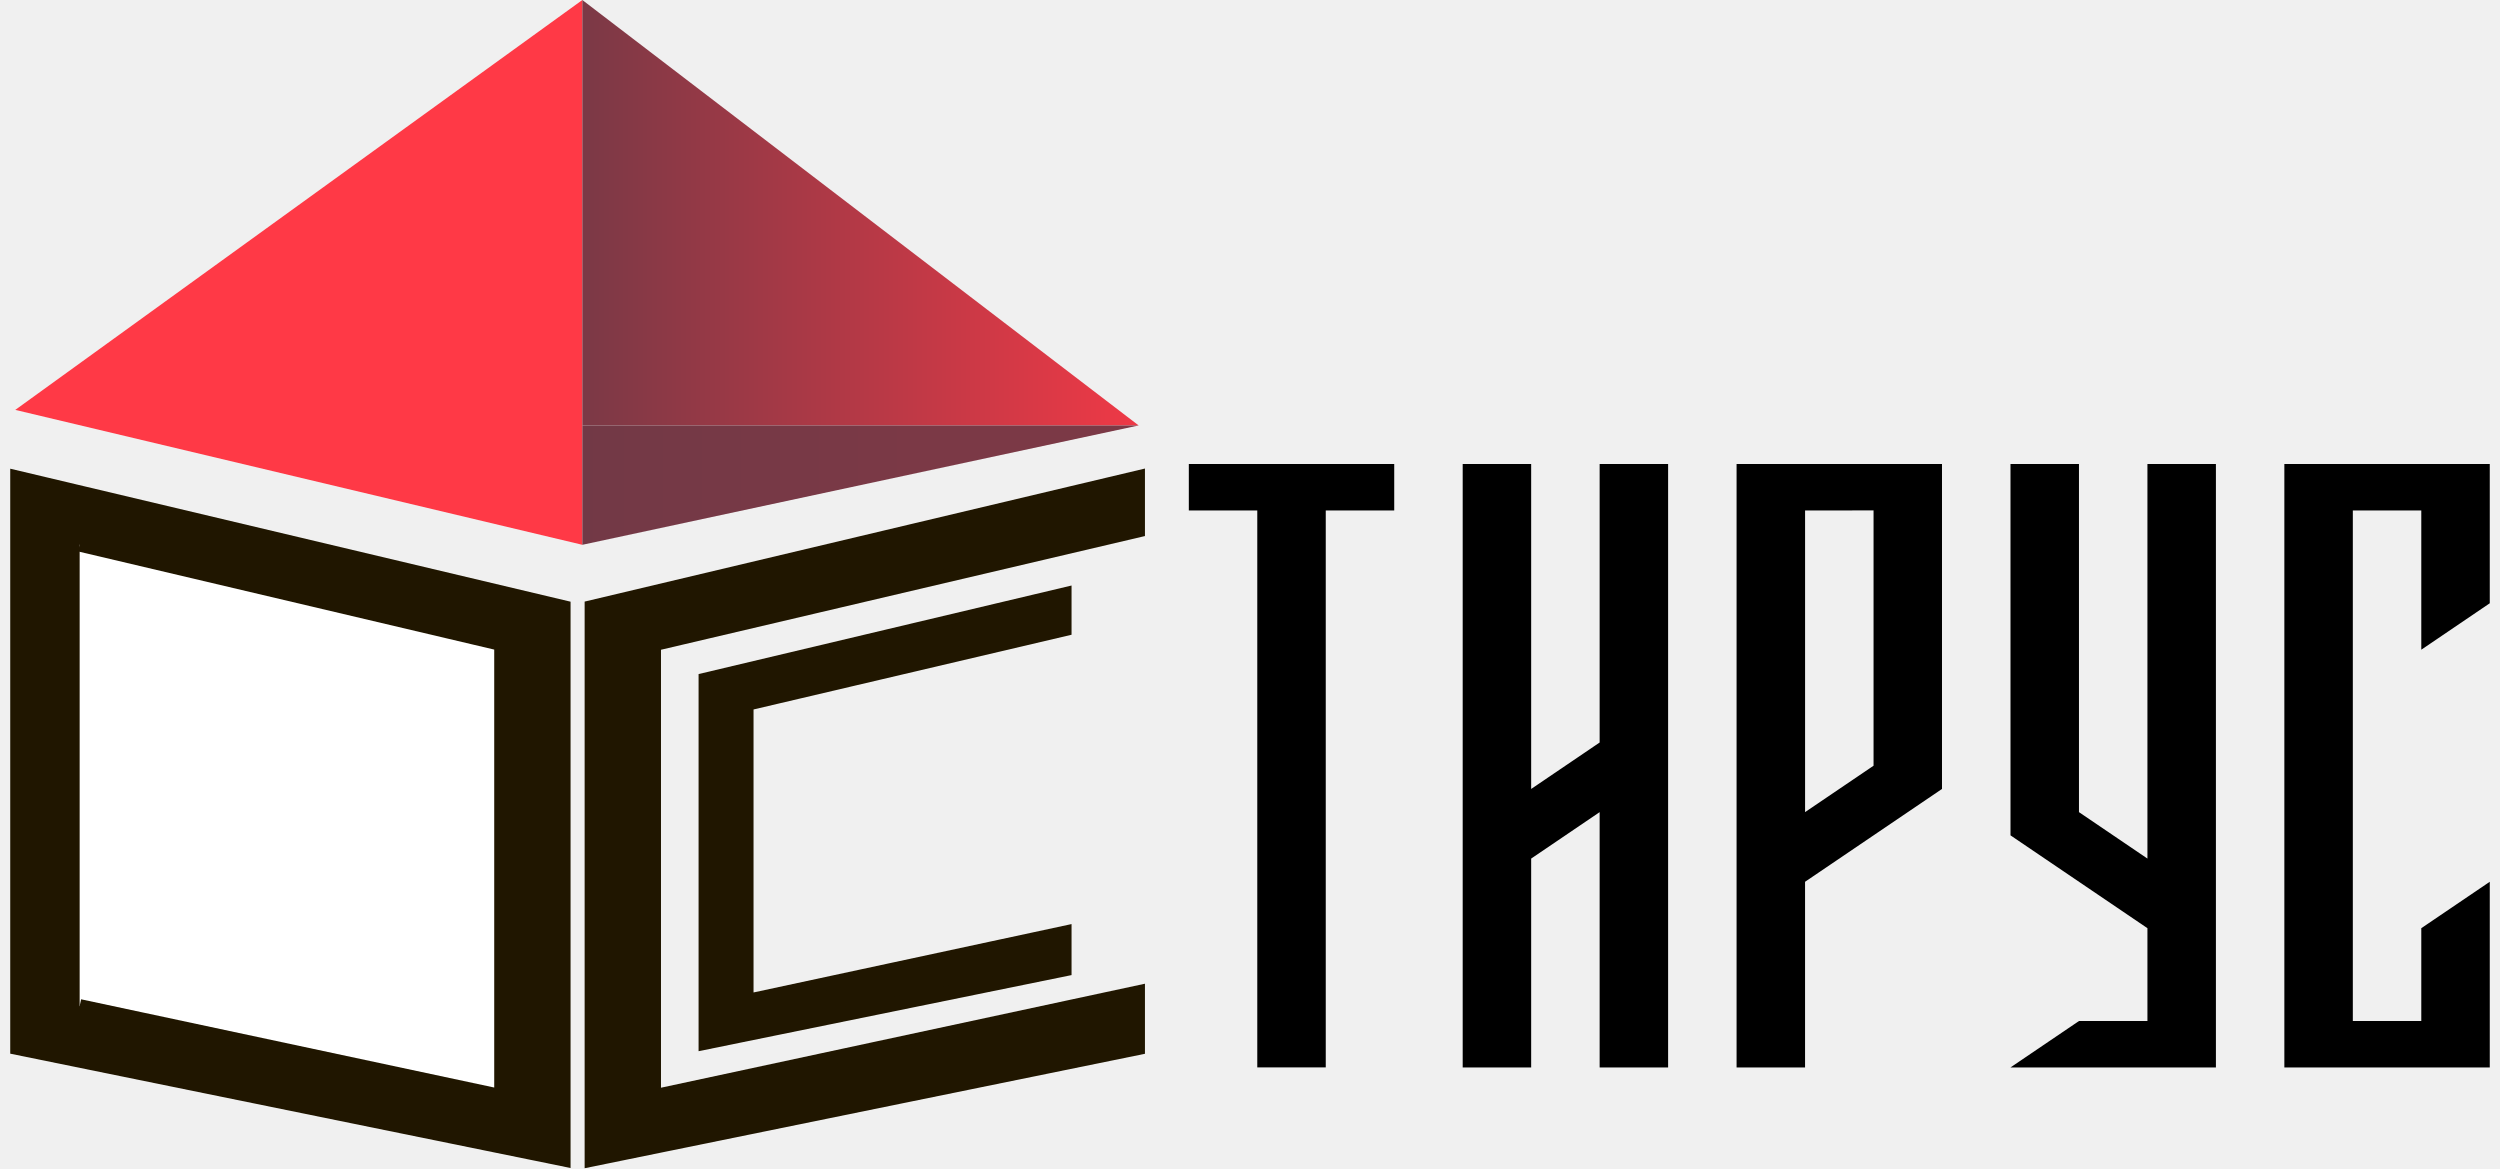
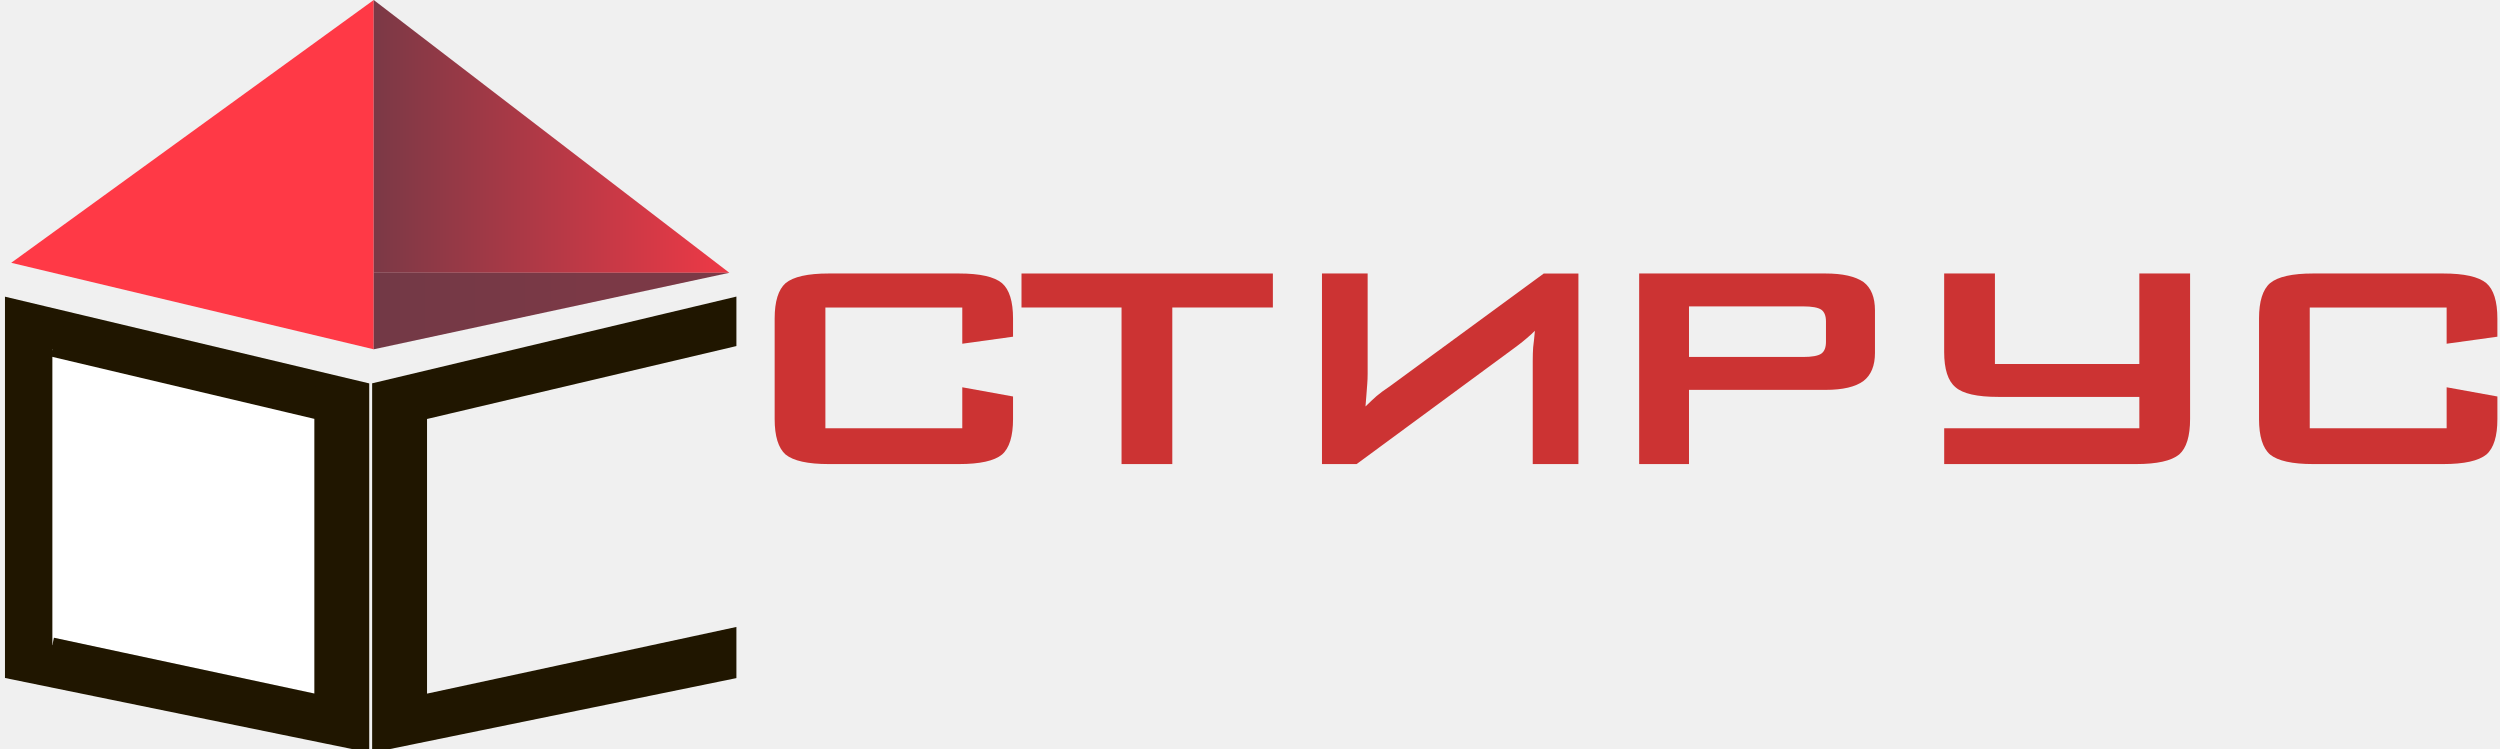
- <svg xmlns="http://www.w3.org/2000/svg" xml:space="preserve" width="107px" height="50px" style="shape-rendering:geometricPrecision; text-rendering:geometricPrecision; image-rendering:optimizeQuality; fill-rule:evenodd; clip-rule:evenodd" viewBox="0 0 734.85 346.223">
-   <defs>
-     <style type="text/css">
-    
-     .str0 {stroke:#201600;stroke-width:4.125}
-     .fil1 {fill:none}
-     .fil6 {fill:black}
-     .fil2 {fill:#201600}
-     .fil0 {fill:#FF3946}
-     .fil3 {fill:white}
-     .fil4 {fill:url(#id0)}
-     .fil5 {fill:url(#id1)}
-    
-   </style>
-     <linearGradient id="id0" gradientUnits="userSpaceOnUse" x1="169.553" y1="63.045" x2="334.427" y2="63.045">
-       <stop offset="0" style="stop-color:#7B3946" />
-       <stop offset="0.988" style="stop-color:#ED3946" />
-       <stop offset="1" style="stop-color:#ED3946" />
-     </linearGradient>
-     <linearGradient id="id1" gradientUnits="userSpaceOnUse" x1="169.553" y1="143.776" x2="334.427" y2="143.776">
-       <stop offset="0" style="stop-color:#723946" />
-       <stop offset="0.039" style="stop-color:#733946" />
-       <stop offset="0.6" style="stop-color:#7B3946" />
-       <stop offset="1" style="stop-color:#7B3946" />
-     </linearGradient>
-   </defs>
-   <g id="Layer_x0020_1">
-     <polygon class="fil0" points="1.493,121.479 169.553,0 169.553,161.461 " />
-     <line class="fil1 str0" x1="20.573" y1="163.547" x2="20.573" y2="300.304" />
-     <polygon class="fil2 str0" points="2.063,310.589 164.001,343.633 164.001,195.344 164.001,179.952 2.063,141.514 " />
-     <path class="fil3 str0" d="M20.573 161.418l124.926 29.464 0 133.974 -124.926 -26.682m0 -136.756z" />
-     <path class="fil2 str0" d="M190.8 327.158l0 -136.226 143.429 -33.698 0 -15.766 -161.934 38.453 0 163.776 161.934 -33.072 0 -1.114 0 -15.42 -143.429 30.824m0 2.243z" />
-     <path class="fil4" d="M334.427 126.09l-164.874 -126.09 0 126.09 164.145 0m0.729 0z" />
-     <polygon class="fil5" points="169.553,161.461 334.427,126.09 169.553,126.09 " />
-     <g id="_263013528">
-       <polygon id="_263013720" class="fil6" points="369.582,316.352 369.582,151.279 349.293,151.279 349.293,137.515 410.169,137.515 410.169,151.279 389.876,151.279 389.876,316.345 369.582,316.342 " />
-       <polygon id="_263013624" class="fil6" points="430.46,316.352 430.46,137.522 450.753,137.522 450.753,233.82 471.047,220.055 471.047,137.522 491.341,137.522 491.341,316.352 471.047,316.352 471.047,240.689 450.753,254.454 450.753,316.352 " />
-       <path id="_263012136" class="fil6" d="M511.631 316.352l0 -178.83 60.878 0 0 96.298 -40.584 27.51 0 55.023 -20.294 0zm40.594 -89.42l0 -75.657 -20.293 0.003 0 89.403 20.293 -13.75z" />
-       <polygon id="_263013672" class="fil6" points="592.808,316.352 613.103,302.599 633.395,302.596 633.395,275.084 592.812,247.573 592.808,137.522 613.103,137.522 613.103,240.689 633.395,254.454 633.395,137.522 653.69,137.522 653.69,316.352 " />
-       <polygon id="_263026320" class="fil6" points="673.972,316.352 673.972,137.522 734.85,137.522 734.85,178.787 714.556,192.552 714.556,151.287 694.267,151.287 694.267,302.596 714.556,302.596 714.556,275.084 734.85,261.329 734.85,316.352 " />
-     </g>
-     <path class="fil2 str0" d="M218.227 298.156l0 -89.526 94.248 -22.145 0 -10.349 -106.409 25.265 0 107.615 106.409 -21.715 0 -0.747 0 -10.134 -94.248 20.265m0 1.471z" />
+ <svg xmlns="http://www.w3.org/2000/svg" version="1.1" id="Слой_1" x="0px" y="0px" width="167px" height="50px" viewBox="0 0 166.65 50" enable-background="new 0 0 166.65 50" xml:space="preserve">
+   <polygon fill="#FF3946" points="0.574,17.555 24.789,0 24.789,23.333 " />
+   <path fill="none" stroke="#201600" stroke-miterlimit="10" d="M24.267,47.555" />
+   <path fill="none" stroke="#201600" stroke-miterlimit="10" d="M24.529,49.998" />
+   <line fill="none" stroke="#201600" stroke-miterlimit="10" x1="3.323" y1="23.634" x2="3.323" y2="43.397" />
+   <polygon fill="#201600" stroke="#201600" stroke-miterlimit="10" points="0.657,44.881 23.989,49.658 23.989,28.229 23.989,26.006   0.657,20.451 " />
+   <polyline fill="#FFFFFF" stroke="#201600" stroke-miterlimit="10" points="3.323,23.325 21.323,27.584 21.323,46.945 3.323,43.089   " />
+   <path fill="none" stroke="#201600" stroke-miterlimit="10" d="M24.267,47.555" />
+   <path fill="none" stroke="#201600" stroke-miterlimit="10" d="M24.529,50" />
+   <polyline fill="#201600" stroke="#201600" stroke-miterlimit="10" points="27.851,47.277 27.851,27.592 48.517,22.721   48.517,20.444 25.184,26 25.184,49.666 48.517,44.889 48.517,44.727 48.517,42.499 27.851,46.953 " />
+   <linearGradient id="SVGID_1_" gradientUnits="userSpaceOnUse" x1="543.337" y1="-382.678" x2="578.97" y2="-382.678" gradientTransform="matrix(0.6666 0 0 -0.6666 -337.4258 -246.0009)">
+     <stop offset="0" style="stop-color:#7B3946" />
+     <stop offset="0.993" style="stop-color:#ED3946" />
+   </linearGradient>
+   <polyline fill="url(#SVGID_1_)" points="48.544,18.222 24.789,0 24.789,18.222 48.44,18.222 " />
+   <linearGradient id="SVGID_2_" gradientUnits="userSpaceOnUse" x1="543.337" y1="-400.178" x2="578.97" y2="-400.178" gradientTransform="matrix(0.6666 0 0 -0.6666 -337.4258 -246.0009)">
+     <stop offset="0" style="stop-color:#723946" />
+     <stop offset="0.04" style="stop-color:#733946" />
+     <stop offset="0.604" style="stop-color:#7B3946" />
+   </linearGradient>
+   <polygon fill="url(#SVGID_2_)" points="24.789,23.333 48.544,18.222 24.789,18.222 " />
+   <g>
+     <path fill="#CC3333" d="M64.105,20.541h-9.144v8.069h9.144v-2.74l3.391,0.615v1.506c0,1.152-0.246,1.943-0.737,2.373   C66.244,30.787,65.286,31,63.884,31h-8.7c-1.397,0-2.358-0.213-2.882-0.637c-0.486-0.434-0.73-1.225-0.73-2.373v-6.709   c0-1.145,0.244-1.934,0.73-2.367c0.52-0.43,1.48-0.645,2.882-0.645h8.7c1.402,0,2.36,0.215,2.875,0.645   c0.492,0.43,0.737,1.219,0.737,2.367v1.21l-3.391,0.47V20.541z" />
+     <path fill="#CC3333" d="M78.135,20.541V31h-3.391V20.541h-6.683v-2.271h16.792v2.271H78.135z" />
+     <path fill="#CC3333" d="M102.212,31v-6.883c0-0.361,0.01-0.664,0.027-0.909c0.014-0.116,0.035-0.295,0.062-0.536   s0.045-0.434,0.055-0.578c-0.156,0.16-0.335,0.325-0.537,0.494c-0.18,0.156-0.404,0.338-0.676,0.541L90.447,31h-2.314V18.269h3.051   v6.684c0,0.266-0.01,0.496-0.027,0.694c-0.018,0.217-0.036,0.445-0.052,0.686s-0.038,0.514-0.065,0.82   c0.303-0.297,0.549-0.529,0.736-0.693c0.193-0.168,0.503-0.398,0.931-0.686l10.242-7.504h2.314V31H102.212z" />
+     <path fill="#CC3333" d="M109.321,31V18.269h12.446c1.144,0,1.991,0.191,2.542,0.572c0.51,0.39,0.764,1.021,0.764,1.896v2.837   c0,0.854-0.256,1.479-0.765,1.873c-0.538,0.398-1.384,0.597-2.542,0.597h-9.116V31H109.321L109.321,31z M120.276,20.467h-7.626   v3.378h7.626c0.594,0,0.998-0.074,1.214-0.223c0.206-0.148,0.31-0.411,0.31-0.789v-1.355c0-0.377-0.104-0.641-0.31-0.789   C121.274,20.542,120.87,20.467,120.276,20.467z" />
+     <path fill="#CC3333" d="M129.697,31v-2.391h8.323h4.713v-2.096h-9.426c-1.41,0-2.361-0.215-2.853-0.645   c-0.506-0.418-0.759-1.208-0.759-2.368v-5.233h3.391v6.046h9.646v-6.046h3.391v9.72c0,1.156-0.243,1.947-0.73,2.373   C144.87,30.787,143.909,31,142.513,31h-4.743h-4.46H129.697L129.697,31z" />
+     <path fill="#CC3333" d="M163.261,20.541h-9.145v8.069h9.145v-2.74l3.39,0.615v1.506c0,1.152-0.245,1.943-0.737,2.373   C165.39,30.787,164.429,31,163.034,31h-8.689c-1.396,0-2.355-0.213-2.88-0.637c-0.491-0.43-0.737-1.221-0.737-2.373v-6.709   c0-1.148,0.246-1.938,0.737-2.367c0.519-0.43,1.479-0.645,2.88-0.645h8.689c1.4,0,2.36,0.215,2.879,0.645   c0.492,0.43,0.737,1.219,0.737,2.367v1.21l-3.39,0.47V20.541z" />
  </g>
</svg>
